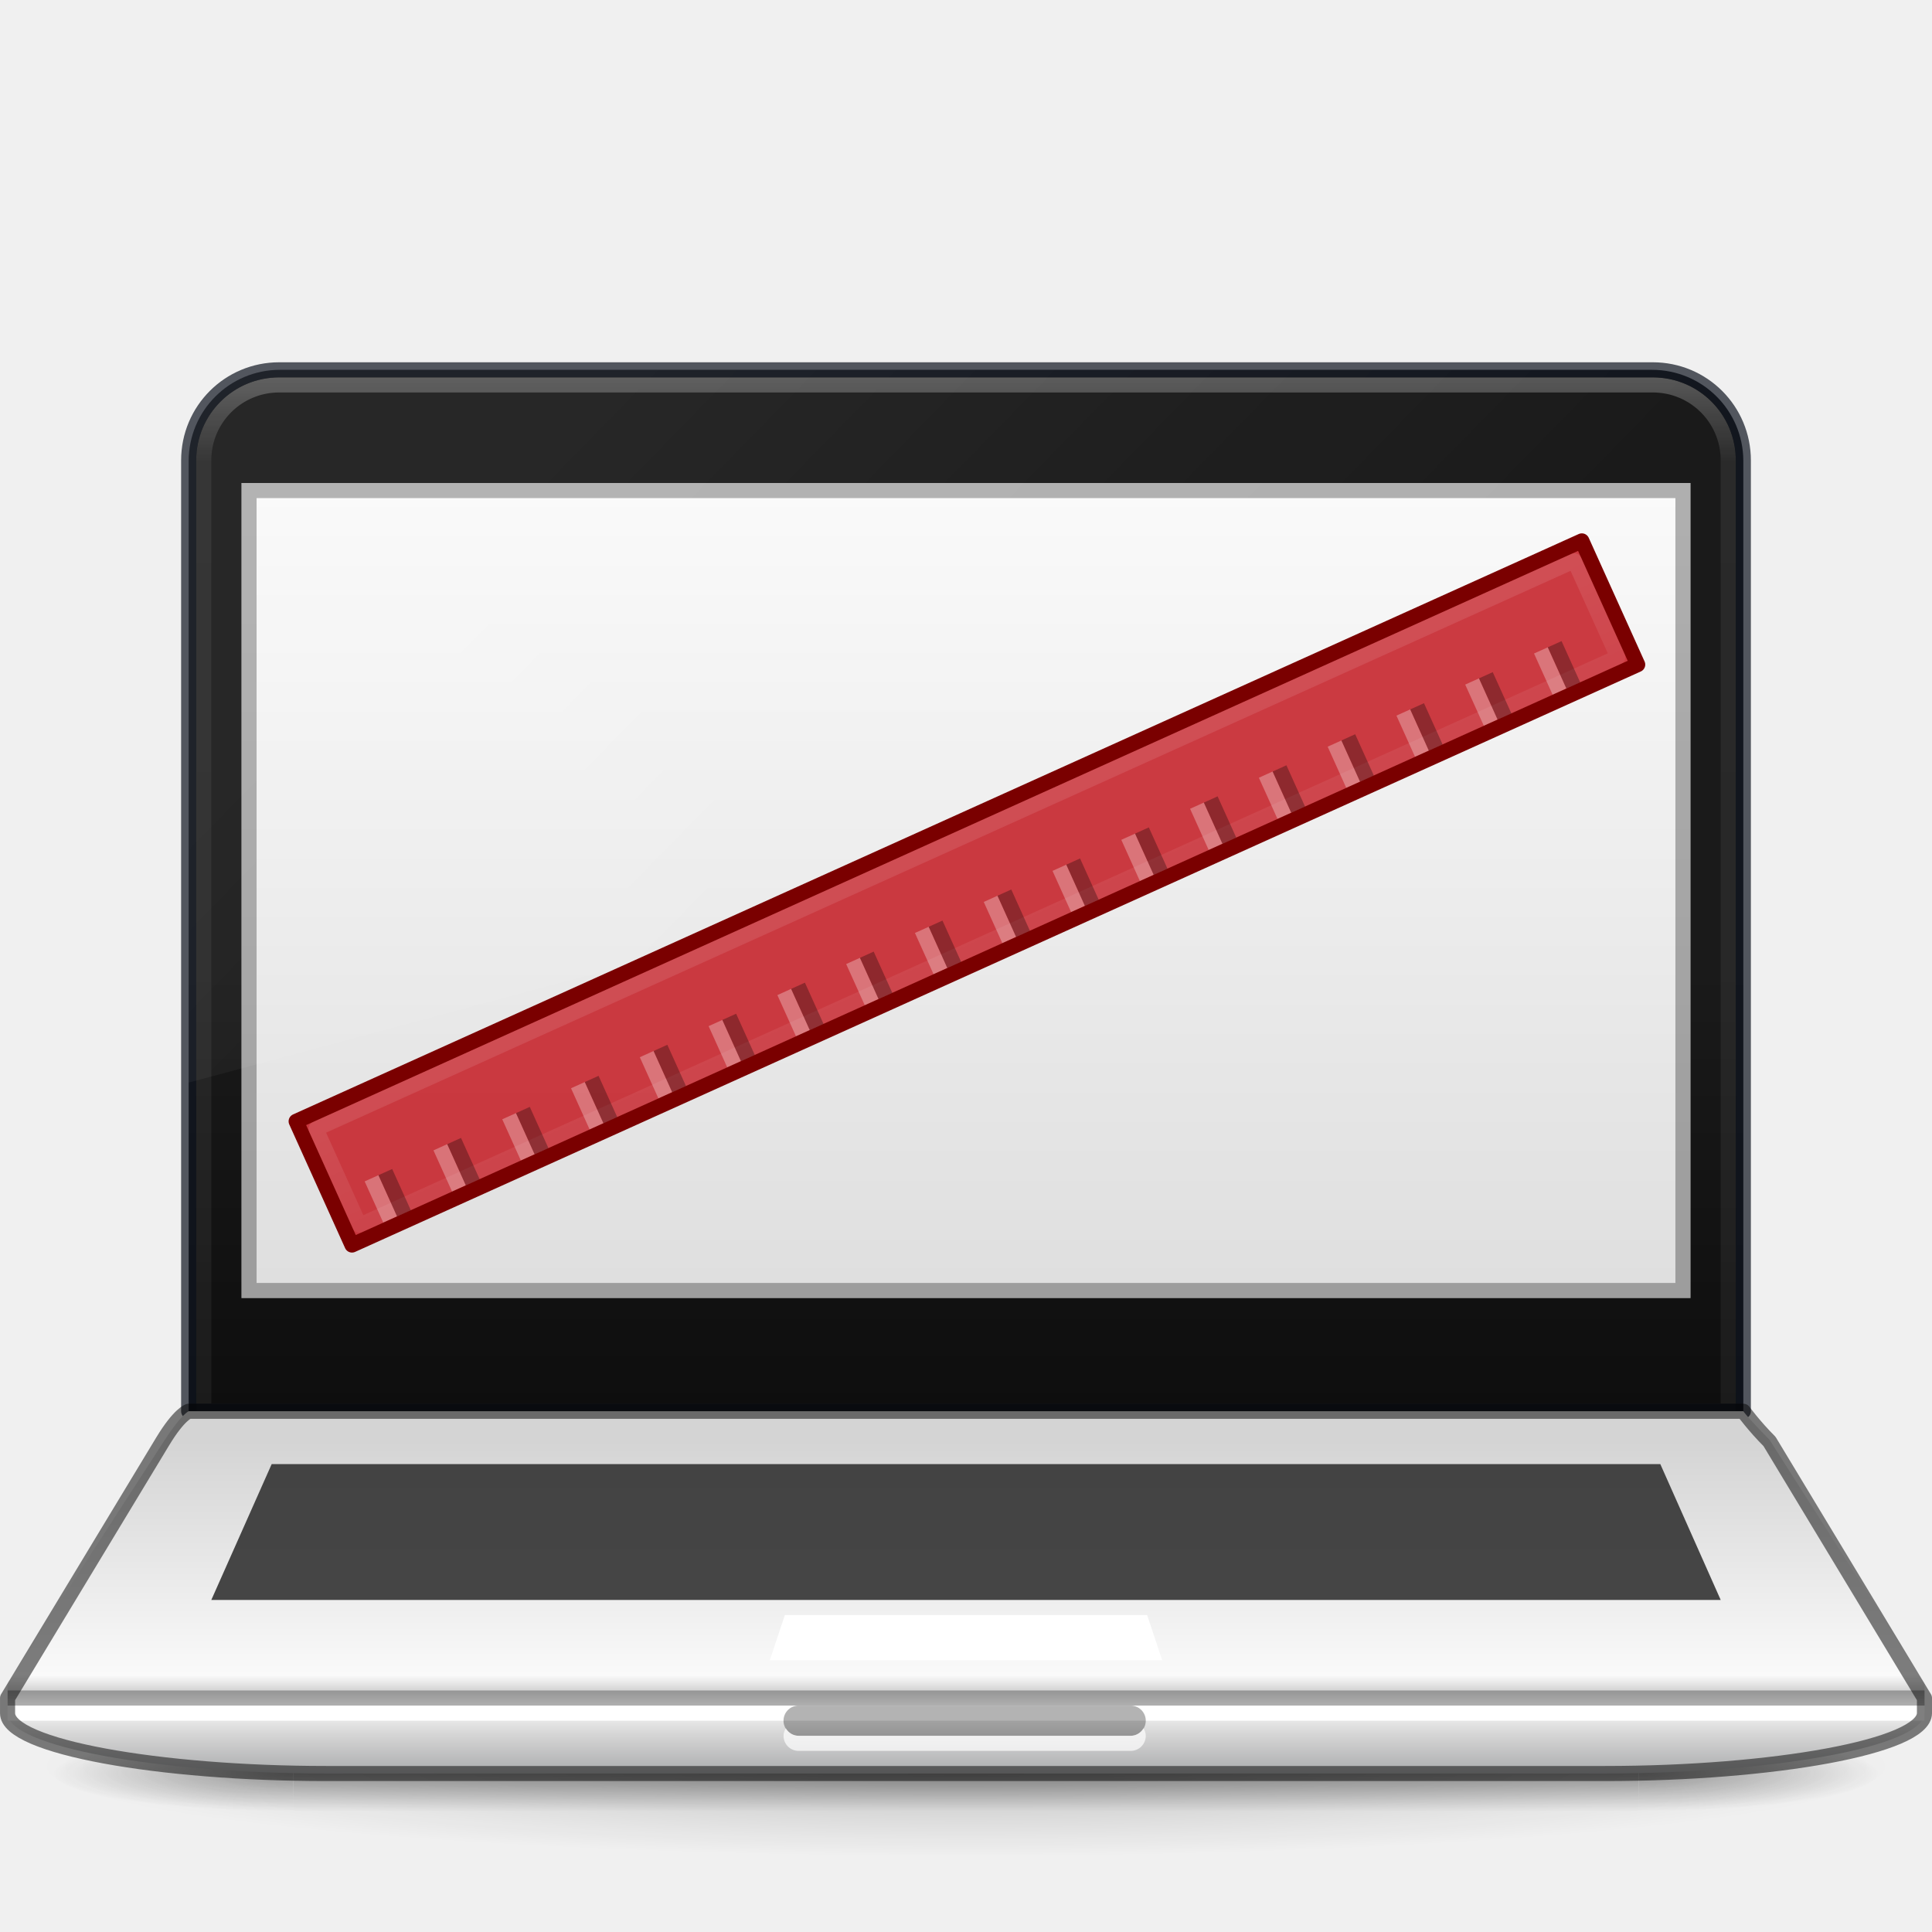
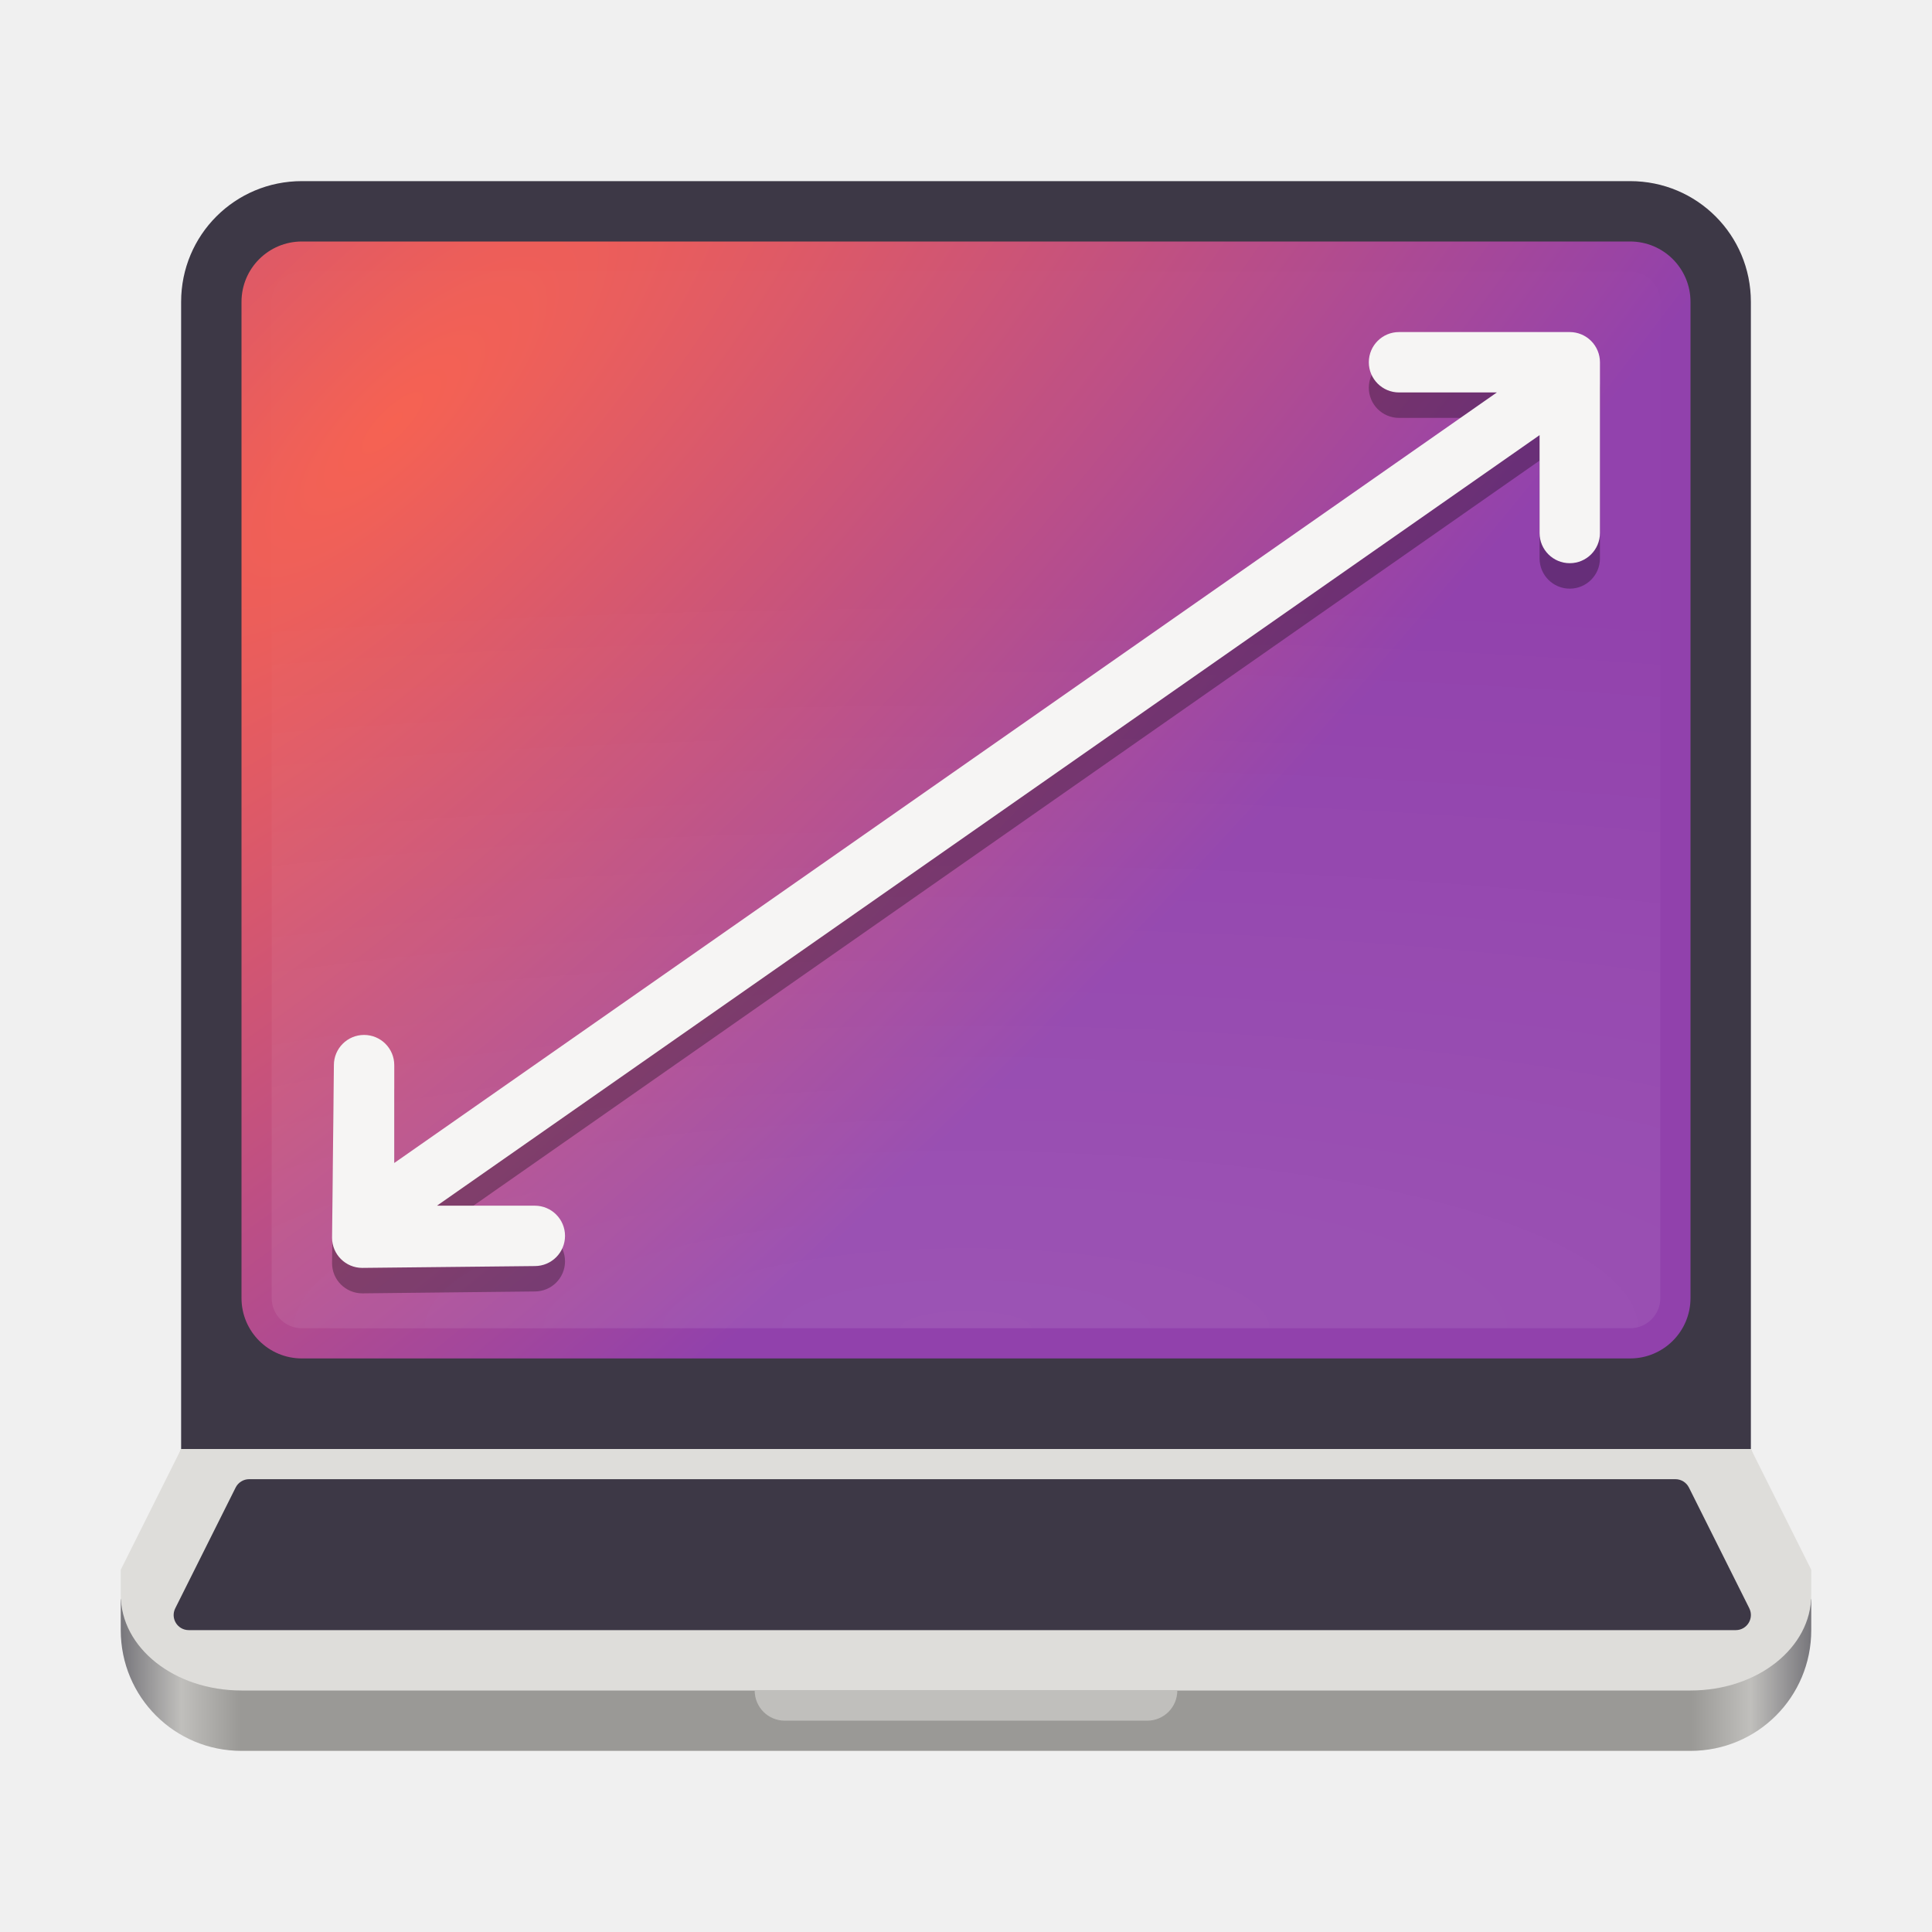
- <svg xmlns="http://www.w3.org/2000/svg" xmlns:xlink="http://www.w3.org/1999/xlink" id="svg2453" height="128" width="128" version="1.0">
-   <defs id="defs2455">
-     <linearGradient id="linearGradient3462">
-       <stop offset="0" style="stop-color:#ffffff;stop-opacity:1" id="stop3464" />
-       <stop offset="0.035" style="stop-color:#ffffff;stop-opacity:0.235" id="stop3466" />
-       <stop offset="0.964" style="stop-color:#ffffff;stop-opacity:0.157" id="stop3468" />
-       <stop offset="1" style="stop-color:#ffffff;stop-opacity:0.392" id="stop3470" />
-     </linearGradient>
-     <linearGradient y2="42.703" x2="8.915" y1="5.297" x1="8.915" gradientTransform="matrix(3.108108,0,0,2.459459,36.2902,11.97304)" gradientUnits="userSpaceOnUse" id="linearGradient3133" xlink:href="#linearGradient3462" />
-     <radialGradient r="12.672" fy="9.957" fx="7.118" cy="9.957" cx="7.118" gradientTransform="matrix(0,21.79597,-33.6639,0,401.6883,-174.3471)" gradientUnits="userSpaceOnUse" id="radialGradient3136" xlink:href="#linearGradient4215-8-4-07-7" />
-     <linearGradient id="linearGradient4011-9-9-70-61-7">
-       <stop id="stop4013-5-4-3-8-3" style="stop-color:#ffffff;stop-opacity:1;" offset="0" />
-       <stop offset="0.508" style="stop-color:#ffffff;stop-opacity:0.235;" id="stop4015-1-5-70-9-5" />
-       <stop id="stop4017-7-0-13-0-1" style="stop-color:#ffffff;stop-opacity:0.157;" offset="0.835" />
-       <stop id="stop4019-1-12-7-0-7" style="stop-color:#ffffff;stop-opacity:0.392;" offset="1" />
-     </linearGradient>
-     <linearGradient id="linearGradient4215-8-4-07-7">
-       <stop style="stop-color:#2b3235;stop-opacity:1" offset="0" id="stop4217-1-2-1-2" />
-       <stop style="stop-color:#374044;stop-opacity:1" offset="1" id="stop4219-3-4-0-96" />
-     </linearGradient>
-     <linearGradient xlink:href="#linearGradient4011-9-9-70-61-7" id="linearGradient14699-5" gradientUnits="userSpaceOnUse" gradientTransform="matrix(-0.3783783,0,0,0.3783783,38.14241,1.405348)" x1="71.204" y1="6.238" x2="71.204" y2="44.341" />
-     <linearGradient xlink:href="#linearGradient4215-8-4-07-7" id="linearGradient14702-5" gradientUnits="userSpaceOnUse" gradientTransform="matrix(-0.4117647,0,0,0.4117647,24.17647,-2.999999)" x1="38.977" y1="59.968" x2="38.977" y2="8.093" />
-     <clipPath id="clipPath10561" clipPathUnits="userSpaceOnUse">
-       <rect ry="1.5" y="-111" x="12" height="3" width="104" id="rect10563" style="opacity:0.4;fill:#ffffff;fill-opacity:1;stroke:none;stroke-width:2;stroke-linecap:round;stroke-linejoin:round;stroke-miterlimit:4;stroke-dasharray:none;stroke-opacity:1" />
-     </clipPath>
-     <radialGradient cx="7.496" cy="8.45" r="20" id="radialGradient3164-9" gradientUnits="userSpaceOnUse" gradientTransform="matrix(1.273594e-7,3.295755,-5.380924,0,77.46771,-19.38241)">
-       <stop id="stop3244-8" style="stop-color:#f8b17e;stop-opacity:1" offset="0" />
-       <stop id="stop3246-4" style="stop-color:#e35d4f;stop-opacity:1" offset="0.262" />
-       <stop id="stop3248-9" style="stop-color:#c6262e;stop-opacity:1" offset="0.661" />
-       <stop id="stop3250-3" style="stop-color:#690b54;stop-opacity:1" offset="1" />
-     </radialGradient>
-     <radialGradient r="12.672" fy="9.957" fx="6.2" cy="9.957" cx="6.73" gradientTransform="matrix(0,25.08328,-30.79425,0,372.8166,-199.0918)" gradientUnits="userSpaceOnUse" id="radialGradient5004-8" xlink:href="#radialGradient3164-9" />
-     <linearGradient id="linearGradient3811">
-       <stop id="stop3813" style="stop-color:#000000;stop-opacity:1" offset="0" />
-       <stop id="stop3815" style="stop-color:#000000;stop-opacity:0" offset="1" />
-     </linearGradient>
-     <linearGradient id="linearGradient3702-501-757-0">
-       <stop id="stop2895-0" style="stop-color:#181818;stop-opacity:0" offset="0" />
-       <stop id="stop2897-2" style="stop-color:#181818;stop-opacity:1" offset="0.5" />
-       <stop id="stop2899-6" style="stop-color:#181818;stop-opacity:0" offset="1" />
-     </linearGradient>
-     <linearGradient x1="25.058" y1="47.028" x2="25.058" y2="39.999" id="linearGradient4097" xlink:href="#linearGradient3702-501-757-0" gradientUnits="userSpaceOnUse" />
-     <linearGradient id="linearGradient3688-464-309-8">
-       <stop id="stop2889-9" style="stop-color:#181818;stop-opacity:1" offset="0" />
-       <stop id="stop2891-4" style="stop-color:#181818;stop-opacity:0" offset="1" />
-     </linearGradient>
-     <radialGradient cx="4.993" cy="43.5" r="2.5" fx="4.993" fy="43.5" id="radialGradient4095" xlink:href="#linearGradient3688-464-309-8" gradientUnits="userSpaceOnUse" gradientTransform="matrix(2.003784,0,0,1.4,-20.01187,-104.4)" />
-     <linearGradient id="linearGradient3688-166-749-5">
-       <stop id="stop2883-0" style="stop-color:#181818;stop-opacity:1" offset="0" />
-       <stop id="stop2885-5" style="stop-color:#181818;stop-opacity:0" offset="1" />
-     </linearGradient>
-     <radialGradient cx="4.993" cy="43.5" r="2.5" fx="4.993" fy="43.5" id="radialGradient4093" xlink:href="#linearGradient3688-166-749-5" gradientUnits="userSpaceOnUse" gradientTransform="matrix(2.003784,0,0,1.4,27.98813,-17.4)" />
-     <radialGradient r="35.338" fy="93.468" fx="-4.029" cy="93.468" cx="-4.029" gradientTransform="matrix(1.74033,0,0,0.1697883,71.01139,101.1303)" gradientUnits="userSpaceOnUse" id="radialGradient5448" xlink:href="#linearGradient3811" />
-     <radialGradient gradientTransform="matrix(0,25.08328,-30.79425,0,360.3166,-223.5918)" gradientUnits="userSpaceOnUse" xlink:href="#linearGradient2867-449-88-871-390-598-476-591-434-148-57-177-8-3-3-6-4-8-8-8-5" id="radialGradient3395" fy="9.957" fx="6.2" r="12.672" cy="9.957" cx="6.73" />
-     <linearGradient id="linearGradient2867-449-88-871-390-598-476-591-434-148-57-177-8-3-3-6-4-8-8-8-5">
-       <stop offset="0" style="stop-color:#95a3ab;stop-opacity:1" id="stop3750-1-0-7-6-6-1-3-9-3" />
-       <stop offset="0.262" style="stop-color:#667885;stop-opacity:1" id="stop3752-3-7-4-0-32-8-923-0-7" />
-       <stop offset="0.705" style="stop-color:#485a6c;stop-opacity:1" id="stop3754-1-8-5-2-7-6-7-1-9" />
-       <stop offset="1" style="stop-color:#273445;stop-opacity:1" id="stop3756-1-6-2-6-6-1-96-6-0" />
-     </linearGradient>
-     <linearGradient y2="42.438" x2="40.29" y1="5.414" x1="40.29" gradientTransform="matrix(3.108108,0,0,2.459459,-16.5946,-13.02702)" gradientUnits="userSpaceOnUse" id="linearGradient3133-3" xlink:href="#linearGradient3462" />
-     <linearGradient xlink:href="#linearGradient4256" id="linearGradient4391" gradientUnits="userSpaceOnUse" gradientTransform="matrix(2.015702,0,0,2.010108,-247.943,-53.00281)" x1="146.819" y1="58.207" x2="146.819" y2="90.046" />
-     <linearGradient id="linearGradient4256">
-       <stop style="stop-color:#1a1a1a;stop-opacity:1" offset="0" id="stop4258" />
-       <stop style="stop-color:#000000;stop-opacity:1" offset="1" id="stop4260" />
-     </linearGradient>
-     <linearGradient y2="42.092" x2="24" y1="5.909" x1="24" gradientTransform="matrix(2.887356,0,0,2.887084,-252.737,-41.88849)" gradientUnits="userSpaceOnUse" id="linearGradient3904" xlink:href="#linearGradient4270" />
-     <linearGradient id="linearGradient4270">
-       <stop id="stop4272" style="stop-color:#ffffff;stop-opacity:1" offset="0" />
-       <stop id="stop4274" style="stop-color:#ffffff;stop-opacity:0.235" offset="0.035" />
-       <stop id="stop4276" style="stop-color:#ffffff;stop-opacity:0.157" offset="0.962" />
-       <stop id="stop4278" style="stop-color:#ffffff;stop-opacity:0.392" offset="1" />
-     </linearGradient>
-     <linearGradient x1="302.857" y1="366.648" x2="302.857" y2="609.505" id="linearGradient3178" xlink:href="#linearGradient5048-8" gradientUnits="userSpaceOnUse" gradientTransform="matrix(0.1139053,0,0,0.02058823,-9.168641,48.45142)" />
-     <linearGradient id="linearGradient5048-8">
-       <stop id="stop5050-4" style="stop-color:#000000;stop-opacity:0" offset="0" />
-       <stop id="stop5056-5" style="stop-color:#000000;stop-opacity:1" offset="0.5" />
-       <stop id="stop5052-1" style="stop-color:#000000;stop-opacity:0" offset="1" />
-     </linearGradient>
-     <radialGradient cx="605.714" cy="486.648" r="117.143" fx="605.714" fy="486.648" id="radialGradient3175" xlink:href="#linearGradient3811" gradientUnits="userSpaceOnUse" gradientTransform="matrix(-0.03212956,0,0,0.02058823,23.86322,48.45142)" />
-     <radialGradient cx="605.714" cy="486.648" r="117.143" fx="605.714" fy="486.648" id="radialGradient3172" xlink:href="#linearGradient3811" gradientUnits="userSpaceOnUse" gradientTransform="matrix(0.03212956,0,0,0.02058823,40.13678,48.45142)" />
-     <linearGradient xlink:href="#linearGradient4234" id="linearGradient4240" x1="31.005" y1="47.556" x2="31.005" y2="58.5" gradientUnits="userSpaceOnUse" gradientTransform="matrix(2.015702,0,0,2.010108,-172.9429,8.718011)" />
-     <linearGradient id="linearGradient4234">
-       <stop style="stop-color:#d4d4d4;stop-opacity:1" offset="0" id="stop4236" />
-       <stop id="stop4242" offset="0.705" style="stop-color:#fafafa;stop-opacity:1" />
-       <stop style="stop-color:#d4d4d4;stop-opacity:1" offset="0.75" id="stop4248" />
-       <stop style="stop-color:#fafafa;stop-opacity:1" offset="0.795" id="stop4244" />
-       <stop id="stop4246" offset="0.886" style="stop-color:#d4d4d4;stop-opacity:1" />
-       <stop style="stop-color:#abacae;stop-opacity:1" offset="1" id="stop4238" />
-     </linearGradient>
-     <radialGradient gradientTransform="matrix(1.556392,0,0,0.1697883,70.27039,111.1314)" gradientUnits="userSpaceOnUse" xlink:href="#linearGradient3811" id="radialGradient4377" fy="93.468" fx="-4.029" r="35.338" cy="93.468" cx="-4.029" />
-     <radialGradient gradientTransform="matrix(2.003784,0,0,1.4,27.98813,-17.4)" gradientUnits="userSpaceOnUse" xlink:href="#linearGradient3688-464-309-8" id="radialGradient2455-1" fy="43.5" fx="4.993" r="2.5" cy="43.5" cx="4.993" />
-     <radialGradient gradientTransform="matrix(2.003784,0,0,1.4,-20.01187,-104.4)" gradientUnits="userSpaceOnUse" xlink:href="#linearGradient3688-464-309-8" id="radialGradient2457-5" fy="43.5" fx="4.993" r="2.5" cy="43.5" cx="4.993" />
-     <radialGradient gradientTransform="matrix(0,25.08328,-30.79425,0,372.8166,-199.0907)" gradientUnits="userSpaceOnUse" xlink:href="#linearGradient2867-449-88-871-390-598-476-591-434-148-57-177-8-3-3-6-4-8-8-8-5" id="radialGradient3395-6" fy="9.957" fx="6.2" r="12.672" cy="9.957" cx="6.73" />
-     <linearGradient gradientTransform="matrix(2.72973,0,0,2.72973,-1.513483,10.4876)" gradientUnits="userSpaceOnUse" xlink:href="#linearGradient3924-776" id="linearGradient3159" y2="43" x2="24" y1="5" x1="24" />
-     <linearGradient id="linearGradient3924-776">
-       <stop offset="0" style="stop-color:#ffffff;stop-opacity:1" id="stop3124" />
-       <stop offset="0.063" style="stop-color:#ffffff;stop-opacity:0.235" id="stop3126" />
-       <stop offset="0.951" style="stop-color:#ffffff;stop-opacity:0.157" id="stop3128" />
-       <stop offset="1" style="stop-color:#ffffff;stop-opacity:0.392" id="stop3130" />
-     </linearGradient>
-     <radialGradient r="35.338" fy="93.468" fx="-4.029" cy="93.468" cx="-4.029" gradientTransform="matrix(1.74033,0,0,0.1697883,71.01139,101.1303)" gradientUnits="userSpaceOnUse" id="radialGradient5448-7" xlink:href="#linearGradient3811" />
-     <radialGradient cx="4.993" cy="43.5" r="2.5" fx="4.993" fy="43.5" id="radialGradient4093-0" xlink:href="#linearGradient3688-464-309-8" gradientUnits="userSpaceOnUse" gradientTransform="matrix(2.003784,0,0,1.4,27.98813,-17.4)" />
-     <radialGradient cx="4.993" cy="43.5" r="2.5" fx="4.993" fy="43.5" id="radialGradient4095-3" xlink:href="#linearGradient3688-464-309-8" gradientUnits="userSpaceOnUse" gradientTransform="matrix(2.003784,0,0,1.4,-20.01187,-104.4)" />
-     <linearGradient xlink:href="#linearGradient4256" id="linearGradient4391-9" gradientUnits="userSpaceOnUse" gradientTransform="matrix(2.015702,0,0,2.010108,-9.07077,-25.12635)" x1="32" y1="26" x2="32" y2="67.562" />
-     <linearGradient xlink:href="#linearGradient6592-2-7" id="linearGradient3141" gradientUnits="userSpaceOnUse" gradientTransform="matrix(3.100001,0,0,3.136008,-3.100018,25.08807)" x1="10.961" y1="3.065" x2="22.994" y2="14.959" />
-     <linearGradient id="linearGradient6592-2-7">
-       <stop offset="0" style="stop-color:#ffffff;stop-opacity:0.275" id="stop6594-0-2" />
-       <stop offset="1" style="stop-color:#ffffff;stop-opacity:0" id="stop6596-2-5" />
-     </linearGradient>
-     <linearGradient xlink:href="#linearGradient6592-2-7" id="linearGradient3141-6" gradientUnits="userSpaceOnUse" gradientTransform="matrix(3.100001,0,0,3.136008,-3.100018,25.08807)" x1="10" y1="-3" x2="20" y2="12" />
-     <linearGradient xlink:href="#outerBackgroundGradient-5-0" id="linearGradient3148" gradientUnits="userSpaceOnUse" gradientTransform="matrix(2.850001,0,0,3.260869,-2.849997,26.08696)" x1="15" y1="24.619" x2="15" y2="2" />
-     <linearGradient id="outerBackgroundGradient-5-0">
-       <stop id="stop3864-8-6-4" offset="0" style="stop-color:#d4d4d4;stop-opacity:1" />
-       <stop id="stop3866-9-1-86" offset="1" style="stop-color:#fafafa;stop-opacity:1" />
-     </linearGradient>
-     <linearGradient xlink:href="#linearGradient6592-2-7" id="linearGradient4231" x1="64" y1="74" x2="64" y2="94" gradientUnits="userSpaceOnUse" />
-     <linearGradient id="linearGradient4200">
-       <stop offset="0" style="stop-color:#ffffff;stop-opacity:1" id="stop4202" />
-       <stop id="stop4210" style="stop-color:#ffffff;stop-opacity:0.099" offset="0.016" />
-       <stop id="stop4206" style="stop-color:#ffffff;stop-opacity:0.099" offset="0.984" />
-       <stop offset="1" style="stop-color:#ffffff;stop-opacity:0.247;" id="stop4208" />
-       <stop offset="1" style="stop-color:#ffffff;stop-opacity:0.785" id="stop4204" />
-     </linearGradient>
-   </defs>
-   <g id="g4247" transform="translate(8,-4.004425)">
-     <g id="g4555">
-       <g transform="translate(-8,4.004364)" id="g4545" style="">
-         <g transform="translate(3.1717578e-5,2.8408608e-5)" id="g4204">
-           <path d="M 125.5,117 A 61.5,6 0 0 1 2.5,117 61.5,6 0 1 1 125.5,117 Z" id="path3041" style="color:#000000;display:inline;overflow:visible;visibility:visible;opacity:0.2;fill:url(#radialGradient5448-7);fill-opacity:1;fill-rule:nonzero;stroke:none;stroke-width:1;marker:none;enable-background:accumulate" />
-           <g transform="matrix(3.024999,0,0,0.5555561,-8.600001,93.88888)" id="g2036" style="display:inline">
-             <g transform="matrix(1.052632,0,0,1.285713,-1.263158,-13.42854)" id="g3712" style="opacity:0.4">
-               <rect width="5" height="7" x="38" y="40" id="rect2801-5" style="fill:url(#radialGradient4093-0);fill-opacity:1;stroke:none" />
-               <rect width="5" height="7" x="-10" y="-47" transform="scale(-1,-1)" id="rect3696-7" style="fill:url(#radialGradient4095-3);fill-opacity:1;stroke:none" />
-               <rect width="28" height="7" x="10" y="40" id="rect3700-7" style="fill:url(#linearGradient4097);fill-opacity:1;stroke:none" />
-             </g>
-           </g>
-         </g>
-         <path id="rect5505-21-3" d="m 18.555,24.502 c -3.354,0 -6.055,2.699 -6.055,6.053 l 0,62.945 103,0 0,-62.945 c 0,-3.354 -2.7,-6.053 -6.055,-6.053 z" style="color:#000000;clip-rule:nonzero;display:inline;overflow:visible;visibility:visible;opacity:1;isolation:auto;mix-blend-mode:normal;color-interpolation:sRGB;color-interpolation-filters:linearRGB;solid-color:#000000;solid-opacity:1;fill:url(#linearGradient4391);fill-opacity:1;fill-rule:nonzero;stroke:none;stroke-width:1;stroke-linecap:butt;stroke-linejoin:miter;stroke-miterlimit:4;stroke-dasharray:none;stroke-dashoffset:0;stroke-opacity:1;marker:none;color-rendering:auto;image-rendering:auto;shape-rendering:auto;text-rendering:auto;enable-background:accumulate" />
-         <path id="rect6741-7" d="m 18.5,25.502 c -2.77,0 -5,2.23 -5,5 l 0,62.998 101,0 0,-62.998 c 0,-2.77 -2.23,-5 -5,-5 z" style="opacity:0.3;fill:none;stroke:url(#linearGradient3159);stroke-width:1;stroke-linecap:round;stroke-linejoin:round;stroke-miterlimit:4;stroke-dasharray:none;stroke-dashoffset:0;stroke-opacity:1" />
-         <path id="rect5505-21-6" d="m 18.5,24.502 c -3.324,0 -6,2.676 -6,6 l 0,62.998 103,0 0,-62.998 c 0,-3.324 -2.676,-6 -6,-6 z" style="color:#000000;display:inline;overflow:visible;visibility:visible;opacity:0.7;fill:none;stroke:#0e141f;stroke-width:1;stroke-linecap:round;stroke-linejoin:round;stroke-miterlimit:4;stroke-dasharray:none;stroke-dashoffset:0;stroke-opacity:1;marker:none;enable-background:accumulate" />
-         <rect ry="0" rx="0" y="32" x="16" height="54" width="96" id="rect4496" style="color:#000000;clip-rule:nonzero;display:inline;overflow:visible;visibility:visible;opacity:1;isolation:auto;mix-blend-mode:normal;color-interpolation:sRGB;color-interpolation-filters:linearRGB;solid-color:#000000;solid-opacity:1;fill:url(#linearGradient3148);fill-opacity:1;fill-rule:nonzero;stroke:none;stroke-width:1;stroke-linecap:butt;stroke-linejoin:miter;stroke-miterlimit:4;stroke-dasharray:none;stroke-dashoffset:0;stroke-opacity:1;marker:none;color-rendering:auto;image-rendering:auto;shape-rendering:auto;text-rendering:auto;enable-background:accumulate" />
-         <g id="g4323" transform="matrix(1.000088,0,0,1.000092,172.4554,-8.820935)">
-           <path id="path4232" d="m -159.941,102.311 102.991,0 c 0,0 0.35,0.5 1.729,1.88 l 10.27,16.119 0,1.994 c 0,2.227 -10.073,4.005 -21.159,4.005 l -84.72,0 c -11.025,0 -21.121,-1.767 -21.109,-3.994 l 0,-2.005 10.379,-16.046 c 1.165,-1.8 1.62,-1.953 1.62,-1.953 z" style="color:#000000;clip-rule:nonzero;display:inline;overflow:visible;visibility:visible;opacity:1;isolation:auto;mix-blend-mode:normal;color-interpolation:sRGB;color-interpolation-filters:linearRGB;solid-color:#000000;solid-opacity:1;fill:url(#linearGradient4240);fill-opacity:1;fill-rule:nonzero;stroke:none;stroke-width:1;stroke-linecap:round;stroke-linejoin:round;stroke-miterlimit:4;stroke-dasharray:none;stroke-dashoffset:0;stroke-opacity:1;marker:none;color-rendering:auto;image-rendering:auto;shape-rendering:auto;text-rendering:auto;enable-background:accumulate" />
-           <path id="path4228" d="m -171.935,121.31 126.989,0" style="opacity:0.3;fill:none;fill-rule:evenodd;stroke:#000000;stroke-width:1px;stroke-linecap:butt;stroke-linejoin:miter;stroke-opacity:1" />
-           <path style="opacity:1;fill:none;fill-rule:evenodd;stroke:#ffffff;stroke-width:1px;stroke-linecap:butt;stroke-linejoin:miter;stroke-opacity:1" d="m -171.935,122.31 126.989,0" id="path4417" />
-           <path id="rect4393" d="m -154.442,105.811 91.992,0 4,8.999 -99.991,0 z" style="color:#000000;clip-rule:nonzero;display:inline;overflow:visible;visibility:visible;opacity:0.9;isolation:auto;mix-blend-mode:normal;color-interpolation:sRGB;color-interpolation-filters:linearRGB;solid-color:#000000;solid-opacity:1;fill:#333333;fill-opacity:1;fill-rule:nonzero;stroke:none;stroke-width:1;stroke-linecap:butt;stroke-linejoin:miter;stroke-miterlimit:4;stroke-dasharray:none;stroke-dashoffset:0;stroke-opacity:1;marker:none;color-rendering:auto;image-rendering:auto;shape-rendering:auto;text-rendering:auto;enable-background:accumulate" />
-           <path style="color:#000000;clip-rule:nonzero;display:inline;overflow:visible;visibility:visible;opacity:0.5;isolation:auto;mix-blend-mode:normal;color-interpolation:sRGB;color-interpolation-filters:linearRGB;solid-color:#000000;solid-opacity:1;fill:none;fill-opacity:1;fill-rule:nonzero;stroke:#000000;stroke-width:1;stroke-linecap:round;stroke-linejoin:round;stroke-miterlimit:4;stroke-dasharray:none;stroke-dashoffset:0;stroke-opacity:1;marker:none;color-rendering:auto;image-rendering:auto;shape-rendering:auto;text-rendering:auto;enable-background:accumulate" d="m -159.941,102.312 102.991,0 c 0,0 0.735,1 1.735,2 l 10.264,16.999 0,0.994 c 0,2.227 -10.073,4.005 -21.159,4.005 l -84.72,0 c -11.025,0 -21.109,-1.766 -21.109,-3.994 l 0,-1.006 10.275,-16.999 c 1.109,-1.835 1.724,-2 1.724,-2 z" id="rect5505-21-3-8-9-1-1" />
-           <rect ry="1" rx="1" y="121.81" x="-120.535" height="2" width="23.998" id="rect4264" style="color:#000000;clip-rule:nonzero;display:inline;overflow:visible;visibility:visible;opacity:0.3;isolation:auto;mix-blend-mode:normal;color-interpolation:sRGB;color-interpolation-filters:linearRGB;solid-color:#000000;solid-opacity:1;fill:#000000;fill-opacity:1;fill-rule:nonzero;stroke:none;stroke-width:1;stroke-linecap:round;stroke-linejoin:miter;stroke-miterlimit:4;stroke-dasharray:none;stroke-dashoffset:0;stroke-opacity:1;marker:none;color-rendering:auto;image-rendering:auto;shape-rendering:auto;text-rendering:auto;enable-background:accumulate" />
-           <path style="color:#000000;clip-rule:nonzero;display:inline;overflow:visible;visibility:visible;opacity:1;isolation:auto;mix-blend-mode:normal;color-interpolation:sRGB;color-interpolation-filters:linearRGB;solid-color:#000000;solid-opacity:1;fill:#ffffff;fill-opacity:1;fill-rule:nonzero;stroke:none;stroke-width:1;stroke-linecap:round;stroke-linejoin:round;stroke-miterlimit:4;stroke-dasharray:none;stroke-dashoffset:0;stroke-opacity:1;marker:none;color-rendering:auto;image-rendering:auto;shape-rendering:auto;text-rendering:auto;enable-background:accumulate" d="m -120.445,115.81 23.998,0 1,3 -25.998,0 z" id="rect4218" />
-           <path style="color:#000000;clip-rule:nonzero;display:inline;overflow:visible;visibility:visible;opacity:0.7;isolation:auto;mix-blend-mode:normal;color-interpolation:sRGB;color-interpolation-filters:linearRGB;solid-color:#000000;solid-opacity:1;fill:#ffffff;fill-opacity:1;fill-rule:nonzero;stroke:none;stroke-width:1;stroke-linecap:round;stroke-linejoin:miter;stroke-miterlimit:4;stroke-dasharray:none;stroke-dashoffset:0;stroke-opacity:1;marker:none;color-rendering:auto;image-rendering:auto;shape-rendering:auto;text-rendering:auto;enable-background:accumulate" d="m -120.382,123.31 c -0.088,0.149 -0.152,0.314 -0.152,0.5 0,0.554 0.446,1 1,1 l 21.998,0 c 0.554,0 1,-0.446 1,-1 0,-0.186 -0.064,-0.351 -0.152,-0.5 -0.174,0.294 -0.48,0.5 -0.848,0.5 l -21.998,0 c -0.368,0 -0.674,-0.206 -0.848,-0.5 z" id="rect4410" />
-         </g>
-         <rect style="color:#000000;clip-rule:nonzero;display:inline;overflow:visible;visibility:visible;opacity:0.3;isolation:auto;mix-blend-mode:normal;color-interpolation:sRGB;color-interpolation-filters:linearRGB;solid-color:#000000;solid-opacity:1;fill:none;fill-opacity:1;fill-rule:nonzero;stroke:#000000;stroke-width:1;stroke-linecap:round;stroke-linejoin:miter;stroke-miterlimit:4;stroke-dasharray:none;stroke-dashoffset:0;stroke-opacity:1;marker:none;color-rendering:auto;image-rendering:auto;shape-rendering:auto;text-rendering:auto;enable-background:accumulate" id="rect4536" width="95" height="53" x="16.5" y="32.5" rx="0" ry="0" />
-         <path style="color:#000000;clip-rule:nonzero;display:inline;overflow:visible;visibility:visible;opacity:0.2;isolation:auto;mix-blend-mode:normal;color-interpolation:sRGB;color-interpolation-filters:linearRGB;solid-color:#000000;solid-opacity:1;fill:url(#linearGradient3141);fill-opacity:1;fill-rule:nonzero;stroke:none;stroke-width:1;stroke-linecap:butt;stroke-linejoin:miter;stroke-miterlimit:4;stroke-dasharray:none;stroke-dashoffset:0;stroke-opacity:1;marker:none;color-rendering:auto;image-rendering:auto;shape-rendering:auto;text-rendering:auto;enable-background:accumulate" d="m 18.555,24.502 c -3.354,0 -6.055,2.699 -6.055,6.053 l 0,41.168 103,-27.6 0,-13.569 c 0,-3.354 -2.7,-6.053 -6.055,-6.053 z" id="path4538" />
-       </g>
-       <g transform="matrix(0.9114267,-0.4114625,0.4114625,0.9114267,-30.42759,15.53372)" id="g4519">
-         <rect y="74.504" x="12.5" height="9" width="93.372" id="rect4221" style="color:#000000;clip-rule:nonzero;display:inline;overflow:visible;visibility:visible;opacity:0.9;isolation:auto;mix-blend-mode:normal;color-interpolation:sRGB;color-interpolation-filters:linearRGB;solid-color:#000000;solid-opacity:1;fill:#c6262e;fill-opacity:1;fill-rule:nonzero;stroke:none;stroke-width:1;stroke-linecap:round;stroke-linejoin:round;stroke-miterlimit:4;stroke-dasharray:none;stroke-dashoffset:0;stroke-opacity:1;marker:none;color-rendering:auto;image-rendering:auto;shape-rendering:auto;text-rendering:auto;enable-background:accumulate" />
-         <path id="rect4273" transform="matrix(0.9114267,0.4114625,-0.4114625,0.9114267,25.18498,-1.279995)" d="M 102.543 42.887 L 101.633 43.297 L 102.867 46.031 L 103.777 45.621 L 102.543 42.887 z M 97.986 44.943 L 97.074 45.355 L 98.309 48.088 L 98.309 48.09 L 99.221 47.678 L 97.986 44.943 z M 93.43 47 L 92.518 47.412 L 93.752 50.146 L 94.664 49.734 L 93.43 47 z M 88.871 49.059 L 87.961 49.469 L 89.195 52.203 L 90.105 51.793 L 90.107 51.791 L 88.873 49.059 L 88.871 49.059 z M 84.314 51.115 L 83.404 51.527 L 84.639 54.26 L 84.639 54.262 L 85.549 53.85 L 84.314 51.115 z M 79.758 53.172 L 78.846 53.584 L 80.08 56.318 L 80.992 55.906 L 79.758 53.172 z M 75.201 55.23 L 74.289 55.641 L 75.523 58.375 L 76.436 57.965 L 75.201 55.23 z M 70.643 57.287 L 69.732 57.699 L 70.967 60.434 L 71.877 60.021 L 71.879 60.021 L 70.645 57.287 L 70.643 57.287 z M 66.086 59.344 L 65.176 59.756 L 66.41 62.49 L 67.32 62.078 L 66.086 59.344 z M 61.529 61.402 L 60.617 61.812 L 61.852 64.547 L 62.764 64.137 L 61.529 61.402 z M 56.973 63.459 L 56.061 63.871 L 57.295 66.605 L 58.207 66.193 L 56.973 63.459 z M 52.414 65.516 L 51.504 65.928 L 52.738 68.662 L 53.648 68.25 L 53.65 68.25 L 52.414 65.516 z M 47.857 67.574 L 46.947 67.984 L 48.182 70.719 L 49.092 70.309 L 47.857 67.574 z M 43.301 69.631 L 42.389 70.043 L 43.623 72.777 L 44.535 72.365 L 43.301 69.631 z M 38.744 71.688 L 37.832 72.1 L 39.066 74.834 L 39.979 74.422 L 38.744 71.688 z M 34.186 73.746 L 33.275 74.156 L 34.51 76.891 L 35.42 76.48 L 34.186 73.746 z M 29.629 75.803 L 28.719 76.215 L 29.953 78.949 L 30.863 78.537 L 29.629 75.803 z M 25.072 77.859 L 24.16 78.271 L 25.395 81.006 L 26.307 80.594 L 25.072 77.859 z " style="color:#000000;clip-rule:nonzero;display:inline;overflow:visible;visibility:visible;opacity:0.3;isolation:auto;mix-blend-mode:normal;color-interpolation:sRGB;color-interpolation-filters:linearRGB;solid-color:#000000;solid-opacity:1;fill:#ffffff;fill-opacity:1;fill-rule:nonzero;stroke:none;stroke-width:1;stroke-linecap:round;stroke-linejoin:round;stroke-miterlimit:4;stroke-dasharray:none;stroke-dashoffset:0;stroke-opacity:1;marker:none;color-rendering:auto;image-rendering:auto;shape-rendering:auto;text-rendering:auto;enable-background:accumulate" />
-         <rect style="color:#000000;clip-rule:nonzero;display:inline;overflow:visible;visibility:visible;opacity:1;isolation:auto;mix-blend-mode:normal;color-interpolation:sRGB;color-interpolation-filters:linearRGB;solid-color:#000000;solid-opacity:1;fill:none;fill-opacity:1;fill-rule:nonzero;stroke:#7a0000;stroke-width:1;stroke-linecap:round;stroke-linejoin:round;stroke-miterlimit:4;stroke-dasharray:none;stroke-dashoffset:0;stroke-opacity:1;marker:none;color-rendering:auto;image-rendering:auto;shape-rendering:auto;text-rendering:auto;enable-background:accumulate" id="rect4217" width="93.459" height="8.991" x="12.5" y="74.504" />
-         <rect y="75.504" x="13.5" height="6.996" width="91.46" id="rect4223" style="color:#000000;clip-rule:nonzero;display:inline;overflow:visible;visibility:visible;opacity:0.4;isolation:auto;mix-blend-mode:normal;color-interpolation:sRGB;color-interpolation-filters:linearRGB;solid-color:#000000;solid-opacity:1;fill:none;fill-opacity:1;fill-rule:nonzero;stroke:url(#linearGradient4231);stroke-width:1;stroke-linecap:round;stroke-linejoin:round;stroke-miterlimit:4;stroke-dasharray:none;stroke-dashoffset:0;stroke-opacity:1;marker:none;color-rendering:auto;image-rendering:auto;shape-rendering:auto;text-rendering:auto;enable-background:accumulate" />
-         <path id="path4245" transform="matrix(0.9114267,0.4114625,-0.4114625,0.9114267,25.18498,-1.279995)" d="M 103.457 42.475 L 102.545 42.885 L 103.779 45.619 L 104.691 45.209 L 103.457 42.475 z M 98.898 44.531 L 97.988 44.943 L 97.986 44.943 L 99.221 47.678 L 99.223 47.678 L 100.133 47.266 L 98.898 44.531 z M 94.342 46.588 L 94.34 46.59 L 93.43 47 L 94.664 49.734 L 95.574 49.322 L 95.576 49.322 L 94.342 46.588 z M 89.783 48.646 L 89.5 48.773 L 88.873 49.057 L 88.873 49.059 L 90.107 51.791 L 91.018 51.381 L 91.02 51.381 L 89.785 48.646 L 89.783 48.646 z M 85.227 50.703 L 84.316 51.115 L 84.314 51.115 L 85.549 53.85 L 85.551 53.85 L 86.461 53.438 L 86.463 53.438 L 85.229 50.703 L 85.227 50.703 z M 80.67 52.76 L 80.043 53.045 L 79.76 53.172 L 79.758 53.172 L 80.992 55.906 L 80.994 55.906 L 81.904 55.494 L 80.67 52.762 L 80.67 52.76 z M 76.111 54.818 L 75.828 54.945 L 75.201 55.229 L 75.201 55.23 L 76.436 57.963 L 76.436 57.965 L 77.062 57.68 L 77.346 57.553 L 77.348 57.553 L 76.113 54.818 L 76.111 54.818 z M 71.555 56.875 L 70.645 57.287 L 71.879 60.021 L 72.789 59.609 L 72.791 59.609 L 71.557 56.875 L 71.555 56.875 z M 67 58.932 L 66.998 58.934 L 66.498 59.158 L 66.088 59.344 L 66.086 59.344 L 67.32 62.078 L 67.322 62.078 L 67.732 61.893 L 68.232 61.668 L 68.234 61.666 L 67 58.932 z M 62.441 60.99 L 61.531 61.4 L 61.529 61.402 L 62.764 64.137 L 62.766 64.135 L 63.676 63.725 L 62.441 60.99 z M 57.883 63.047 L 56.973 63.459 L 58.207 66.193 L 59.117 65.781 L 59.119 65.781 L 57.885 63.047 L 57.883 63.047 z M 53.328 65.104 L 53.326 65.105 L 52.826 65.33 L 52.416 65.516 L 52.414 65.516 L 53.65 68.25 L 54.561 67.84 L 54.562 67.838 L 53.328 65.104 z M 48.77 67.162 L 48.359 67.348 L 47.859 67.572 L 47.857 67.574 L 49.092 70.309 L 49.094 70.307 L 49.594 70.082 L 50.004 69.896 L 50.006 69.896 L 48.771 67.162 L 48.77 67.162 z M 44.213 69.219 L 43.303 69.631 L 43.301 69.631 L 44.535 72.365 L 44.537 72.365 L 45.447 71.953 L 44.213 69.219 z M 39.656 71.275 L 39.654 71.277 L 38.744 71.688 L 39.979 74.422 L 40.889 74.012 L 40.891 74.01 L 39.656 71.275 z M 35.098 73.334 L 34.188 73.746 L 34.186 73.746 L 35.42 76.48 L 35.422 76.479 L 35.922 76.254 L 36.332 76.068 L 36.334 76.068 L 35.1 73.334 L 35.098 73.334 z M 30.541 75.391 L 29.631 75.803 L 29.629 75.803 L 30.863 78.537 L 30.865 78.537 L 31.775 78.125 L 31.777 78.125 L 30.543 75.391 L 30.541 75.391 z M 25.984 77.449 L 25.072 77.859 L 26.307 80.594 L 27.219 80.184 L 25.984 77.449 z " style="color:#000000;clip-rule:nonzero;display:inline;overflow:visible;visibility:visible;opacity:0.3;isolation:auto;mix-blend-mode:normal;color-interpolation:sRGB;color-interpolation-filters:linearRGB;solid-color:#000000;solid-opacity:1;fill:#000000;fill-opacity:1.0;fill-rule:nonzero;stroke:none;stroke-width:1;stroke-linecap:round;stroke-linejoin:round;stroke-miterlimit:4;stroke-dasharray:none;stroke-dashoffset:0;stroke-opacity:1;marker:none;color-rendering:auto;image-rendering:auto;shape-rendering:auto;text-rendering:auto;enable-background:accumulate" />
-       </g>
+ <svg xmlns="http://www.w3.org/2000/svg" height="128px" viewBox="0 0 128 128" width="128px">
+   <linearGradient id="a" gradientUnits="userSpaceOnUse" x1="8" x2="120" y1="116" y2="116">
+     <stop offset="0" stop-color="#77767b" />
+     <stop offset="0.036" stop-color="#c0bfbc" />
+     <stop offset="0.071" stop-color="#9a9996" />
+     <stop offset="0.929" stop-color="#9a9996" />
+     <stop offset="0.964" stop-color="#c0bfbc" />
+     <stop offset="1" stop-color="#77767b" />
+   </linearGradient>
+   <radialGradient id="b" cx="27.519" cy="193.839" gradientTransform="matrix(0.878959 0.878959 -2.583333 2.583333 502.5629 -496.9393)" gradientUnits="userSpaceOnUse" r="48">
+     <stop offset="0" stop-color="#f66151" />
+     <stop offset="1" stop-color="#9141ac" />
+   </radialGradient>
+   <filter id="c" height="100%" width="100%" x="0%" y="0%">
+     <feColorMatrix in="SourceGraphic" type="matrix" values="0 0 0 0 1 0 0 0 0 1 0 0 0 0 1 0 0 0 1 0" />
+   </filter>
+   <mask id="d">
+     <g filter="url(#c)">
+       <rect fill-opacity="0.1" height="128" width="128" />
    </g>
+   </mask>
+   <radialGradient id="e" cx="-28.559" cy="-431.904" gradientTransform="matrix(4.136364 -0.00000036 0 1.090909 190.1318 575.1673)" gradientUnits="userSpaceOnUse" r="44">
+     <stop offset="0" stop-color="#ffffff" />
+     <stop offset="1" stop-color="#ffffff" stop-opacity="0.094" />
+   </radialGradient>
+   <clipPath id="f">
+     <rect height="152" width="192" />
+   </clipPath>
+   <mask id="g">
+     <g filter="url(#c)">
+       <rect fill-opacity="0.3" height="128" width="128" />
+     </g>
+   </mask>
+   <clipPath id="h">
+     <rect height="152" width="192" />
+   </clipPath>
+   <path d="m 116 96 l 4 10 v 2 c 0 4.434 -3.566 8 -8 8 h -96 c -4.434 0 -8 -3.566 -8 -8 v -2 l 4 -10 z m 0 0" fill="url(#a)" />
+   <path d="m 12 96 s -4 8 -4 8 v 1.668 c 0 3.508 3.566 6.332 8 6.332 h 96 c 4.434 0 8 -2.824 8 -6.332 v -1.668 l -4 -8 z m 0 0" fill="#deddda" />
+   <path d="m 20 12 c -4.434 0 -8 3.566 -8 8 v 76 h 104 v -76 c 0 -4.434 -3.566 -8 -8 -8 z m 0 0" fill="#3d3846" />
+   <path d="m 16.508 98 c -0.379 0 -0.727 0.215 -0.895 0.551 l -4 8 c -0.336 0.668 0.148 1.449 0.895 1.449 h 102.492 c 0.742 0 1.227 -0.781 0.895 -1.449 l -4 -8 c -0.168 -0.336 -0.516 -0.551 -0.895 -0.551 z m 0 0" fill="#3d3846" />
+   <path d="m 20 16 h 88 c 2.211 0 4 1.789 4 4 v 66 c 0 2.211 -1.789 4 -4 4 h -88 c -2.211 0 -4 -1.789 -4 -4 v -66 c 0 -2.211 1.789 -4 4 -4 z m 0 0" fill="url(#b)" />
+   <path d="m 78 112 c 0 1.109 -0.891 2 -2 2 h -24 c -1.109 0 -2 -0.891 -2 -2 z m 0 0" fill="#c0bfbc" />
+   <g clip-path="url(#f)" mask="url(#d)" transform="matrix(1 0 0 1 -8 -16)">
+     <path d="m 28 34 h 88 c 1.105 0 2 0.895 2 2 v 66 c 0 1.105 -0.895 2 -2 2 h -88 c -1.105 0 -2 -0.895 -2 -2 v -66 c 0 -1.105 0.895 -2 2 -2 z m 0 0" fill="url(#e)" />
  </g>
+   <g clip-path="url(#h)" mask="url(#g)" transform="matrix(1 0 0 1 -8 -16)">
+     <path d="m 113.414 40.273 c -0.375 -0.375 -0.883 -0.586 -1.414 -0.586 h -11.312 c -1.105 0 -2 0.895 -2 2 c 0 1.102 0.895 2 2 2 h 6.484 l -73.051 51.047 v -6.484 c 0 -1.105 -0.895 -2 -2 -2 c -1.105 0 -2 0.895 -2 2 l -0.121 11.438 c 0 0.551 0.223 1.051 0.586 1.414 c 0.363 0.359 0.863 0.586 1.414 0.586 l 11.434 -0.125 c 1.105 0 2 -0.895 2 -1.996 c 0 -1.105 -0.895 -2 -2 -2 h -6.484 l 73.051 -51.051 v 6.484 c 0 1.105 0.895 2 2 2 s 2 -0.895 2 -2 v -11.312 c 0 -0.531 -0.211 -1.039 -0.586 -1.414 z m 0 0" />
+   </g>
+   <path d="m 105.414 22.586 c -0.375 -0.375 -0.883 -0.586 -1.414 -0.586 h -11.312 c -1.105 0 -2 0.895 -2 2 s 0.895 2 2 2 h 6.484 l -73.051 51.051 v -6.484 c 0 -1.105 -0.895 -2 -2 -2 c -1.105 0 -2 0.895 -2 2 l -0.121 11.434 c 0 0.551 0.223 1.051 0.586 1.414 c 0.363 0.363 0.863 0.586 1.414 0.586 l 11.434 -0.121 c 1.105 0 2 -0.895 2 -2 c 0 -1.105 -0.895 -2 -2 -2 h -6.484 l 73.051 -51.051 v 6.484 c 0 1.105 0.895 2 2 2 s 2 -0.895 2 -2 v -11.312 c 0 -0.531 -0.211 -1.039 -0.586 -1.414 z m 0 0" fill="#f6f5f4" />
</svg>
